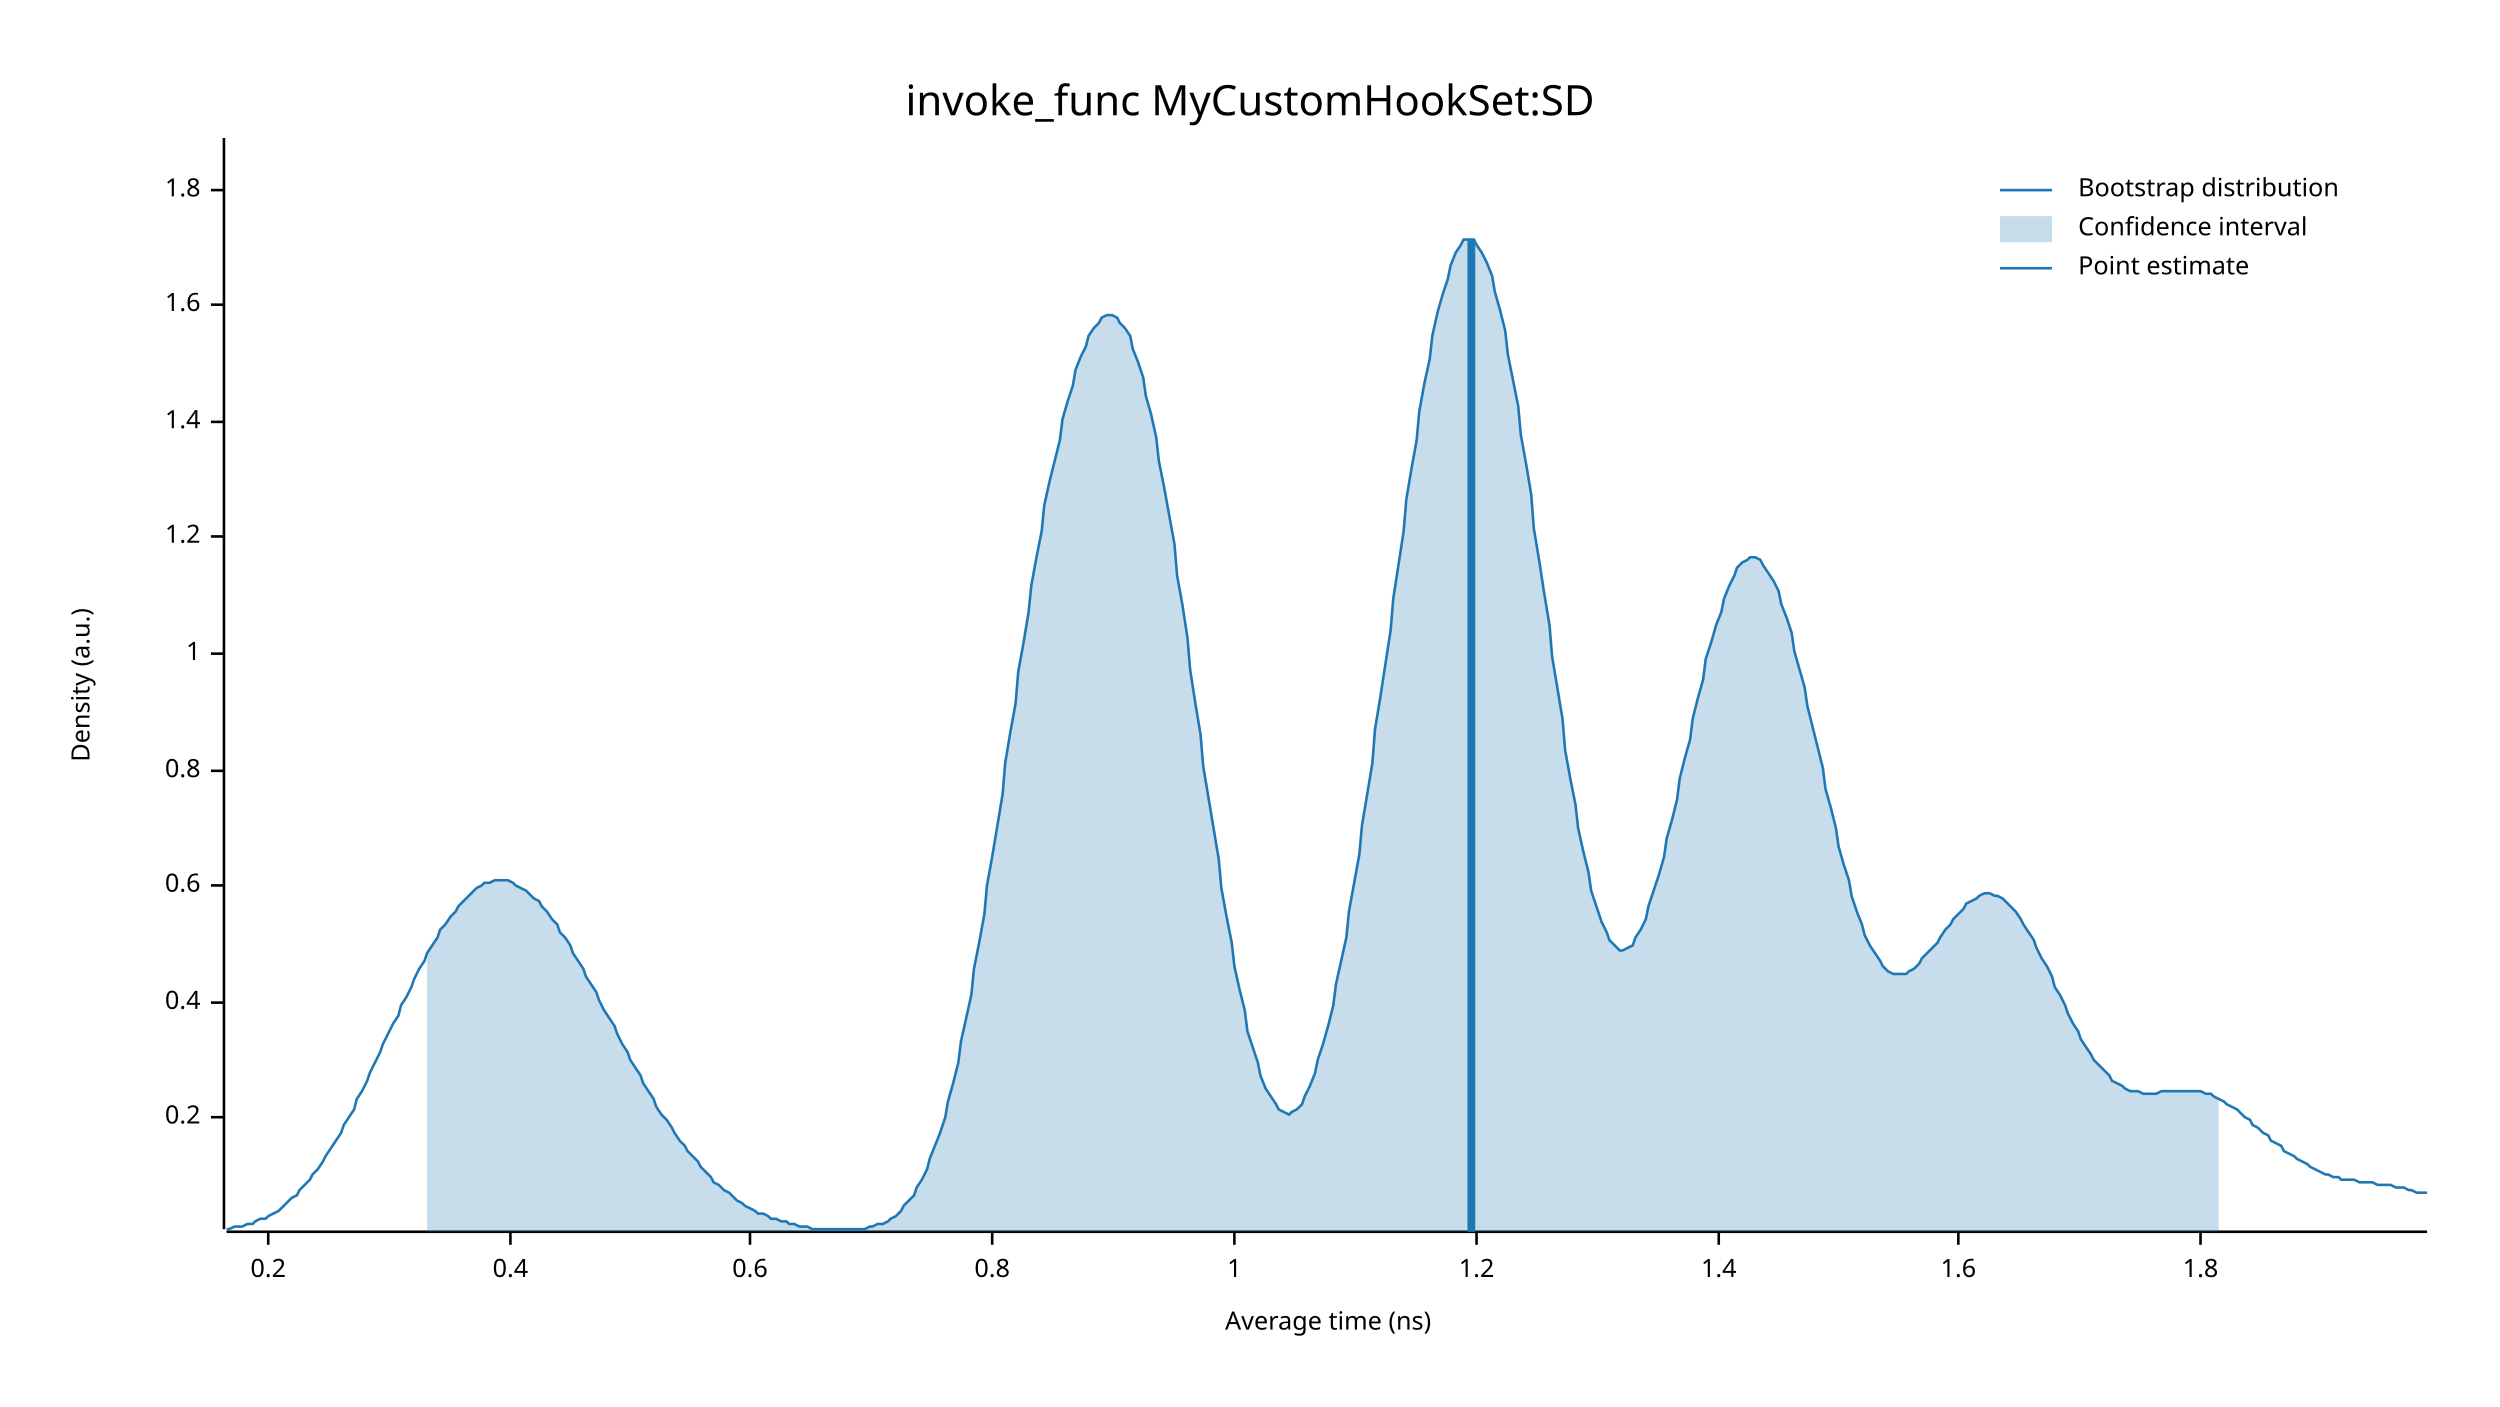
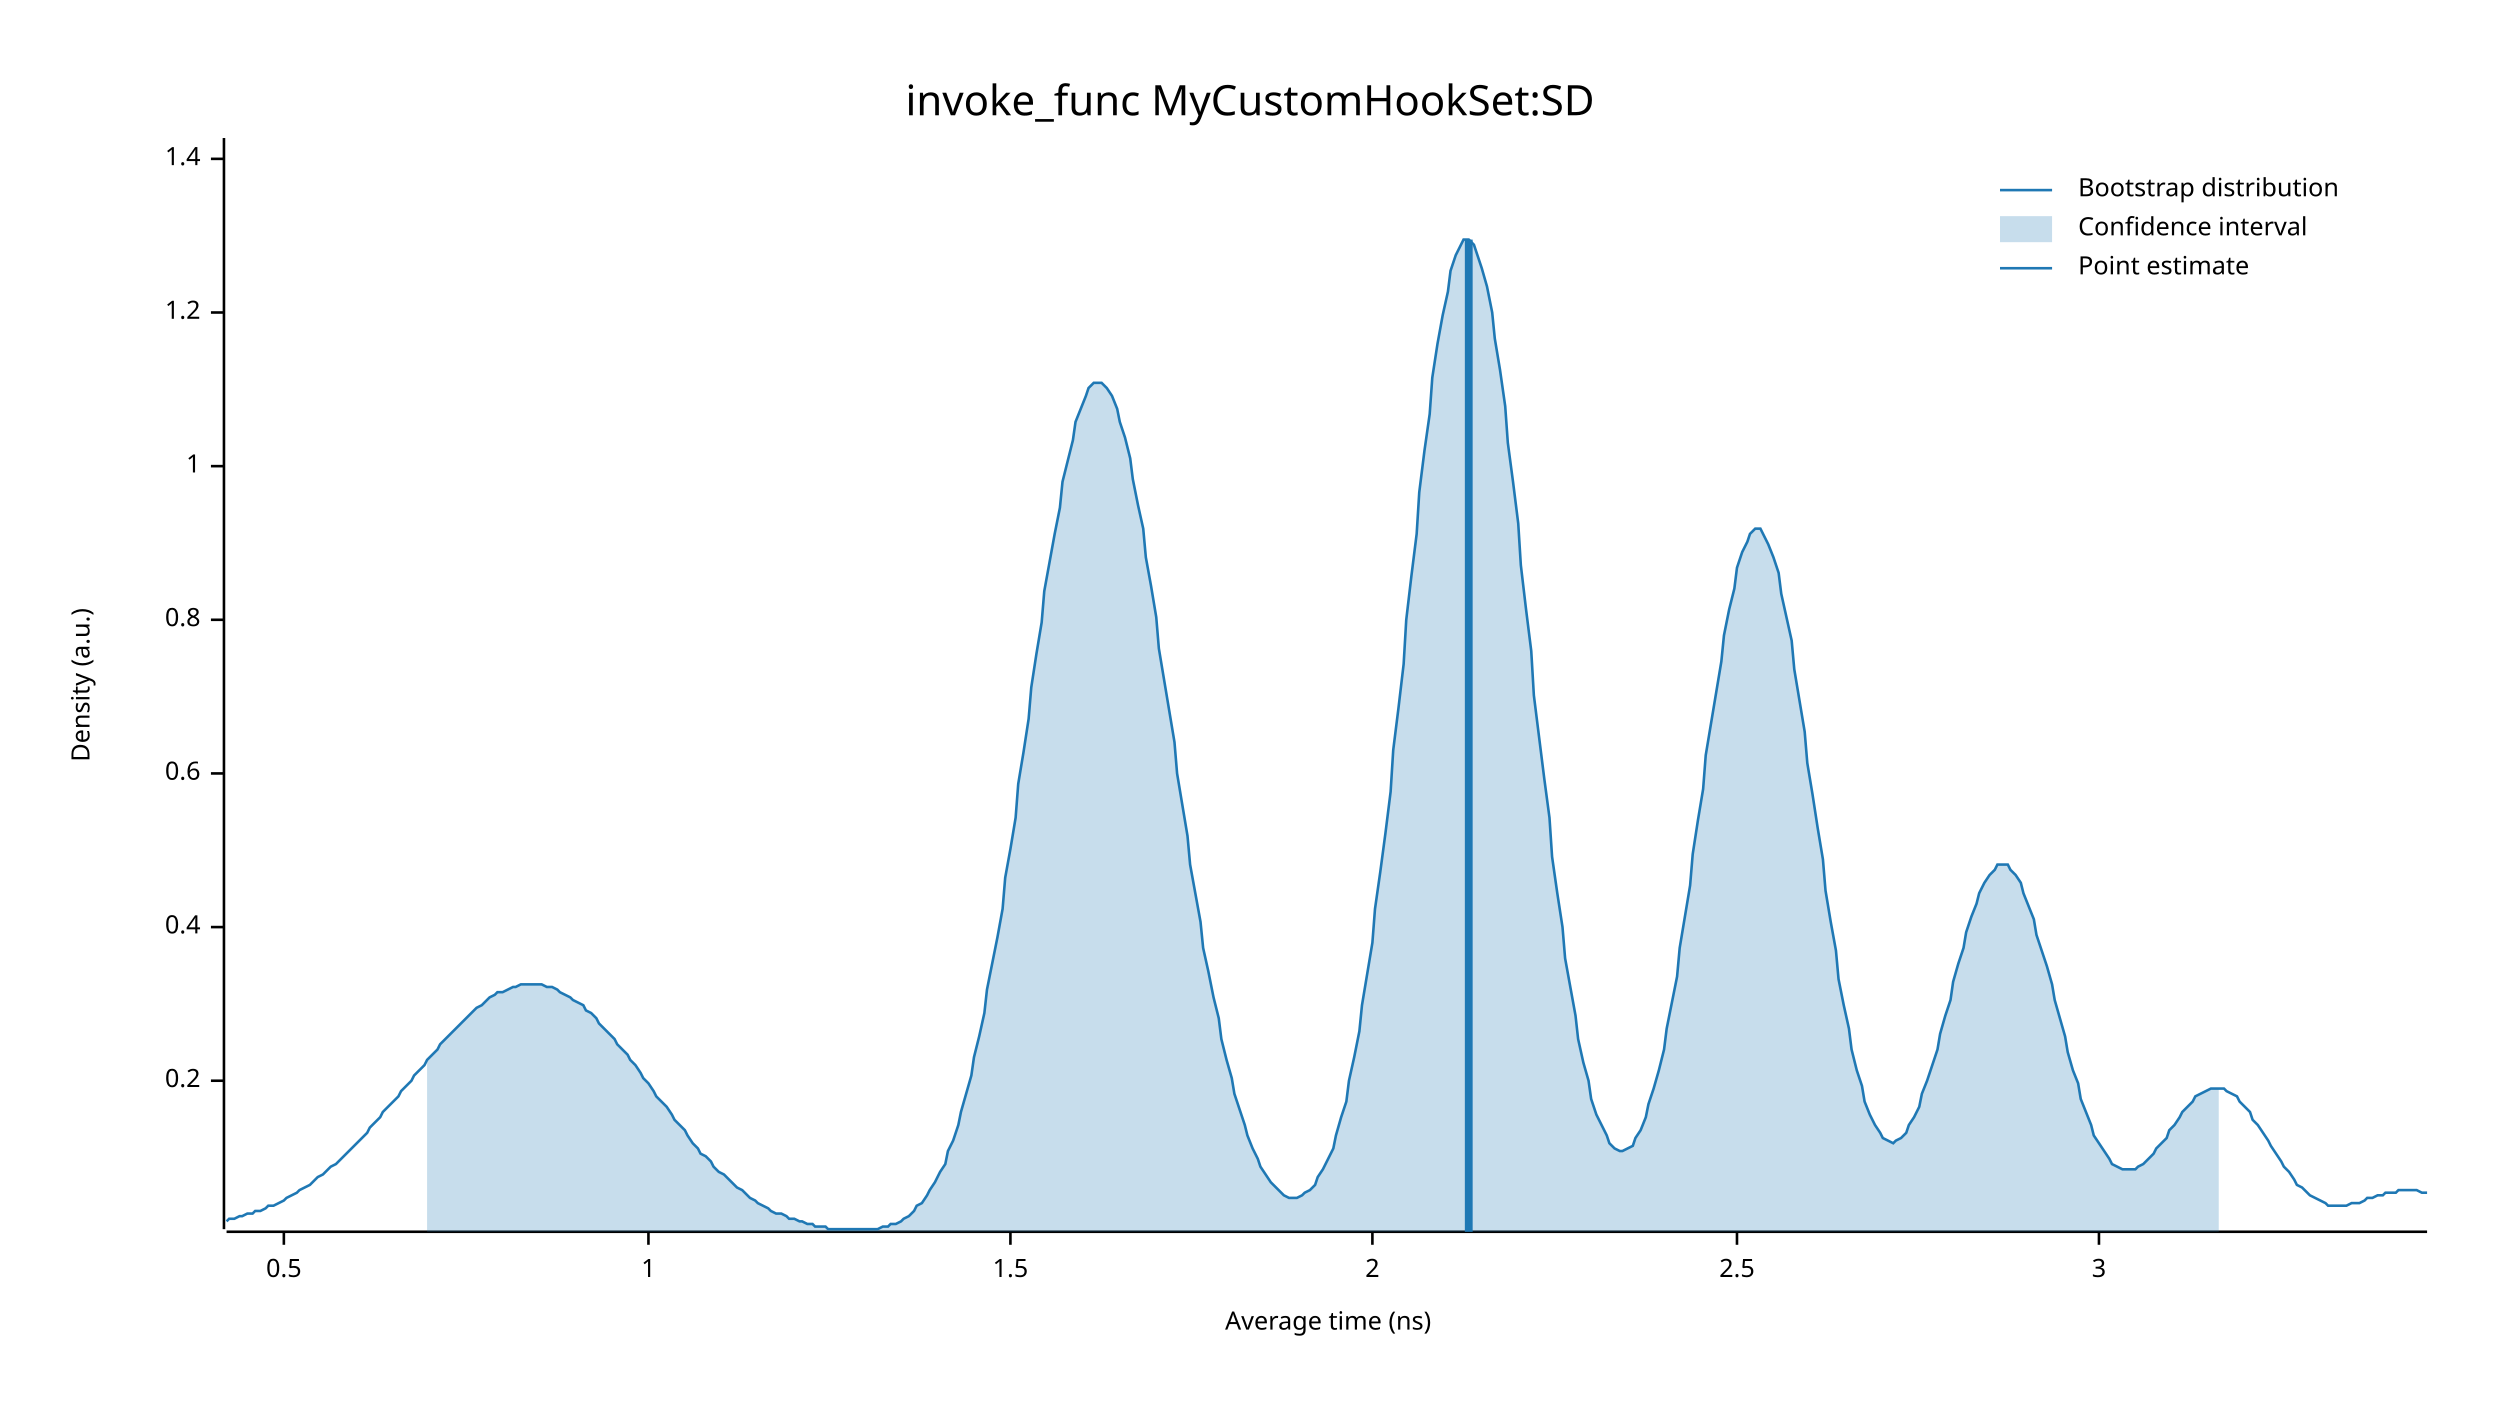
<svg xmlns="http://www.w3.org/2000/svg" width="960" height="540" viewBox="0 0 960 540">
  <text x="480" y="32" dy="0.76em" text-anchor="middle" font-family="sans-serif" font-size="16.129" opacity="1" fill="#000000">
invoke_func MyCustomHookSet:SD
</text>
  <text x="27" y="263" dy="0.76em" text-anchor="middle" font-family="sans-serif" font-size="9.677" opacity="1" fill="#000000" transform="rotate(270, 27, 263)">
Density (a.u.)
</text>
  <text x="510" y="513" dy="-0.5ex" text-anchor="middle" font-family="sans-serif" font-size="9.677" opacity="1" fill="#000000">
Average time (ns)
</text>
  <polyline fill="none" opacity="1" stroke="#000000" stroke-width="1" points="86,53 86,472 " />
-   <text x="77" y="429" dy="0.5ex" text-anchor="end" font-family="sans-serif" font-size="9.677" opacity="1" fill="#000000">
+   <text x="77" y="415" dy="0.5ex" text-anchor="end" font-family="sans-serif" font-size="9.677" opacity="1" fill="#000000">
0.2
</text>
-   <polyline fill="none" opacity="1" stroke="#000000" stroke-width="1" points="81,429 86,429 " />
-   <text x="77" y="385" dy="0.5ex" text-anchor="end" font-family="sans-serif" font-size="9.677" opacity="1" fill="#000000">
+   <polyline fill="none" opacity="1" stroke="#000000" stroke-width="1" points="81,415 86,415 " />
+   <text x="77" y="356" dy="0.5ex" text-anchor="end" font-family="sans-serif" font-size="9.677" opacity="1" fill="#000000">
0.4
</text>
-   <polyline fill="none" opacity="1" stroke="#000000" stroke-width="1" points="81,385 86,385 " />
-   <text x="77" y="340" dy="0.5ex" text-anchor="end" font-family="sans-serif" font-size="9.677" opacity="1" fill="#000000">
+   <polyline fill="none" opacity="1" stroke="#000000" stroke-width="1" points="81,356 86,356 " />
+   <text x="77" y="297" dy="0.5ex" text-anchor="end" font-family="sans-serif" font-size="9.677" opacity="1" fill="#000000">
0.6
</text>
-   <polyline fill="none" opacity="1" stroke="#000000" stroke-width="1" points="81,340 86,340 " />
-   <text x="77" y="296" dy="0.5ex" text-anchor="end" font-family="sans-serif" font-size="9.677" opacity="1" fill="#000000">
+   <polyline fill="none" opacity="1" stroke="#000000" stroke-width="1" points="81,297 86,297 " />
+   <text x="77" y="238" dy="0.5ex" text-anchor="end" font-family="sans-serif" font-size="9.677" opacity="1" fill="#000000">
0.8
</text>
-   <polyline fill="none" opacity="1" stroke="#000000" stroke-width="1" points="81,296 86,296 " />
-   <text x="77" y="251" dy="0.5ex" text-anchor="end" font-family="sans-serif" font-size="9.677" opacity="1" fill="#000000">
+   <polyline fill="none" opacity="1" stroke="#000000" stroke-width="1" points="81,238 86,238 " />
+   <text x="77" y="179" dy="0.5ex" text-anchor="end" font-family="sans-serif" font-size="9.677" opacity="1" fill="#000000">
1
</text>
-   <polyline fill="none" opacity="1" stroke="#000000" stroke-width="1" points="81,251 86,251 " />
-   <text x="77" y="206" dy="0.5ex" text-anchor="end" font-family="sans-serif" font-size="9.677" opacity="1" fill="#000000">
+   <polyline fill="none" opacity="1" stroke="#000000" stroke-width="1" points="81,179 86,179 " />
+   <text x="77" y="120" dy="0.5ex" text-anchor="end" font-family="sans-serif" font-size="9.677" opacity="1" fill="#000000">
1.2
</text>
-   <polyline fill="none" opacity="1" stroke="#000000" stroke-width="1" points="81,206 86,206 " />
-   <text x="77" y="162" dy="0.5ex" text-anchor="end" font-family="sans-serif" font-size="9.677" opacity="1" fill="#000000">
+   <polyline fill="none" opacity="1" stroke="#000000" stroke-width="1" points="81,120 86,120 " />
+   <text x="77" y="61" dy="0.5ex" text-anchor="end" font-family="sans-serif" font-size="9.677" opacity="1" fill="#000000">
1.4
</text>
-   <polyline fill="none" opacity="1" stroke="#000000" stroke-width="1" points="81,162 86,162 " />
-   <text x="77" y="117" dy="0.5ex" text-anchor="end" font-family="sans-serif" font-size="9.677" opacity="1" fill="#000000">
- 1.6
+   <polyline fill="none" opacity="1" stroke="#000000" stroke-width="1" points="81,61 86,61 " />
+   <polyline fill="none" opacity="1" stroke="#000000" stroke-width="1" points="87,473 932,473 " />
+   <text x="109" y="483" dy="0.76em" text-anchor="middle" font-family="sans-serif" font-size="9.677" opacity="1" fill="#000000">
+ 0.5
</text>
-   <polyline fill="none" opacity="1" stroke="#000000" stroke-width="1" points="81,117 86,117 " />
-   <text x="77" y="73" dy="0.5ex" text-anchor="end" font-family="sans-serif" font-size="9.677" opacity="1" fill="#000000">
- 1.8
- </text>
-   <polyline fill="none" opacity="1" stroke="#000000" stroke-width="1" points="81,73 86,73 " />
-   <polyline fill="none" opacity="1" stroke="#000000" stroke-width="1" points="87,473 932,473 " />
-   <text x="103" y="483" dy="0.76em" text-anchor="middle" font-family="sans-serif" font-size="9.677" opacity="1" fill="#000000">
- 0.2
- </text>
-   <polyline fill="none" opacity="1" stroke="#000000" stroke-width="1" points="103,473 103,478 " />
-   <text x="196" y="483" dy="0.76em" text-anchor="middle" font-family="sans-serif" font-size="9.677" opacity="1" fill="#000000">
- 0.4
- </text>
-   <polyline fill="none" opacity="1" stroke="#000000" stroke-width="1" points="196,473 196,478 " />
-   <text x="288" y="483" dy="0.76em" text-anchor="middle" font-family="sans-serif" font-size="9.677" opacity="1" fill="#000000">
- 0.6
- </text>
-   <polyline fill="none" opacity="1" stroke="#000000" stroke-width="1" points="288,473 288,478 " />
-   <text x="381" y="483" dy="0.76em" text-anchor="middle" font-family="sans-serif" font-size="9.677" opacity="1" fill="#000000">
- 0.8
- </text>
-   <polyline fill="none" opacity="1" stroke="#000000" stroke-width="1" points="381,473 381,478 " />
-   <text x="474" y="483" dy="0.76em" text-anchor="middle" font-family="sans-serif" font-size="9.677" opacity="1" fill="#000000">
+   <polyline fill="none" opacity="1" stroke="#000000" stroke-width="1" points="109,473 109,478 " />
+   <text x="249" y="483" dy="0.76em" text-anchor="middle" font-family="sans-serif" font-size="9.677" opacity="1" fill="#000000">
1
</text>
-   <polyline fill="none" opacity="1" stroke="#000000" stroke-width="1" points="474,473 474,478 " />
-   <text x="567" y="483" dy="0.76em" text-anchor="middle" font-family="sans-serif" font-size="9.677" opacity="1" fill="#000000">
- 1.2
+   <polyline fill="none" opacity="1" stroke="#000000" stroke-width="1" points="249,473 249,478 " />
+   <text x="388" y="483" dy="0.76em" text-anchor="middle" font-family="sans-serif" font-size="9.677" opacity="1" fill="#000000">
+ 1.5
</text>
-   <polyline fill="none" opacity="1" stroke="#000000" stroke-width="1" points="567,473 567,478 " />
-   <text x="660" y="483" dy="0.76em" text-anchor="middle" font-family="sans-serif" font-size="9.677" opacity="1" fill="#000000">
- 1.4
+   <polyline fill="none" opacity="1" stroke="#000000" stroke-width="1" points="388,473 388,478 " />
+   <text x="527" y="483" dy="0.76em" text-anchor="middle" font-family="sans-serif" font-size="9.677" opacity="1" fill="#000000">
+ 2
</text>
-   <polyline fill="none" opacity="1" stroke="#000000" stroke-width="1" points="660,473 660,478 " />
-   <text x="752" y="483" dy="0.76em" text-anchor="middle" font-family="sans-serif" font-size="9.677" opacity="1" fill="#000000">
- 1.6
+   <polyline fill="none" opacity="1" stroke="#000000" stroke-width="1" points="527,473 527,478 " />
+   <text x="667" y="483" dy="0.76em" text-anchor="middle" font-family="sans-serif" font-size="9.677" opacity="1" fill="#000000">
+ 2.5
</text>
-   <polyline fill="none" opacity="1" stroke="#000000" stroke-width="1" points="752,473 752,478 " />
-   <text x="845" y="483" dy="0.76em" text-anchor="middle" font-family="sans-serif" font-size="9.677" opacity="1" fill="#000000">
- 1.8
+   <polyline fill="none" opacity="1" stroke="#000000" stroke-width="1" points="667,473 667,478 " />
+   <text x="806" y="483" dy="0.76em" text-anchor="middle" font-family="sans-serif" font-size="9.677" opacity="1" fill="#000000">
+ 3
</text>
-   <polyline fill="none" opacity="1" stroke="#000000" stroke-width="1" points="845,473 845,478 " />
-   <polyline fill="none" opacity="1" stroke="#1F78B4" stroke-width="1" points="87,472 88,472 90,471 92,471 93,471 95,470 97,470 98,469 100,468 102,468 103,467 105,466 107,465 109,463 110,462 112,460 114,459 115,457 117,455 119,453 120,451 122,449 124,446 125,444 127,441 129,438 131,435 132,432 134,429 136,426 137,422 139,419 141,415 142,412 144,408 146,404 147,401 149,397 151,393 153,390 154,386 156,383 158,379 159,376 161,372 163,369 164,366 166,363 168,360 169,357 171,355 173,352 175,350 176,348 178,346 180,344 181,343 183,341 185,340 186,339 188,339 190,338 191,338 193,338 195,338 197,339 198,340 200,341 202,342 203,343 205,345 207,346 208,348 210,350 212,353 214,355 215,358 217,360 219,363 220,366 222,369 224,372 225,375 227,378 229,381 230,384 232,388 234,391 236,394 237,397 239,401 241,404 242,407 244,410 246,413 247,416 249,419 251,422 252,425 254,428 256,430 258,433 259,435 261,438 263,440 264,442 266,444 268,446 269,448 271,450 273,452 274,454 276,455 278,457 280,458 281,459 283,461 285,462 286,463 288,464 290,465 291,466 293,466 295,467 296,468 298,468 300,469 302,469 303,470 305,470 307,471 308,471 310,471 312,472 313,472 315,472 317,472 318,472 320,472 322,472 324,472 325,472 327,472 329,472 330,472 332,472 334,471 335,471 337,470 339,470 341,469 342,468 344,467 346,465 347,463 349,461 351,459 352,456 354,453 356,449 357,445 359,440 361,435 363,429 364,423 366,416 368,408 369,400 371,391 373,382 374,372 376,362 378,351 379,340 381,329 383,317 385,305 386,293 388,281 390,270 391,258 393,247 395,235 396,225 398,214 400,204 401,194 403,185 405,177 407,169 408,161 410,154 412,148 413,142 415,137 417,133 418,129 420,126 422,124 423,122 425,121 427,121 429,122 430,124 432,126 434,129 435,134 437,139 439,145 440,152 442,159 444,168 445,177 447,187 449,198 451,209 452,221 454,232 456,245 457,257 459,270 461,282 462,294 464,306 466,318 468,330 469,341 471,352 473,362 474,371 476,380 478,388 479,396 481,402 483,408 484,413 486,418 488,421 490,424 491,426 493,427 495,428 496,427 498,426 500,424 501,421 503,417 505,412 506,407 508,401 510,394 512,386 513,378 515,369 517,360 518,350 520,339 522,328 523,317 525,305 527,293 528,280 530,268 532,255 534,242 535,230 537,217 539,204 540,192 542,180 544,169 545,158 547,147 549,138 550,129 552,120 554,113 556,107 557,102 559,97 561,94 562,92 564,92 566,92 567,94 569,97 571,101 573,106 574,112 576,119 578,127 579,136 581,146 583,156 584,167 586,178 588,190 589,203 591,215 593,228 595,240 596,252 598,264 600,276 601,288 603,299 605,309 606,318 608,327 610,335 611,342 613,348 615,354 617,358 618,361 620,363 622,365 623,365 625,364 627,363 628,360 630,357 632,353 633,348 635,342 637,336 639,329 640,322 642,315 644,307 645,299 647,291 649,284 650,276 652,268 654,261 655,253 657,247 659,240 661,235 662,230 664,225 666,221 667,218 669,216 671,215 672,214 674,214 676,215 677,217 679,220 681,223 683,227 684,232 686,237 688,243 689,250 691,257 693,264 694,271 696,279 698,287 700,295 701,303 703,310 705,318 706,325 708,332 710,338 711,344 713,350 715,355 716,359 718,363 720,366 722,369 723,371 725,373 727,374 728,374 730,374 732,374 733,373 735,372 737,370 738,368 740,366 742,364 744,362 745,360 747,357 749,355 750,353 752,351 754,349 755,347 757,346 759,345 760,344 762,343 764,343 766,344 767,344 769,345 771,347 772,348 774,350 776,353 777,355 779,358 781,361 782,364 784,368 786,371 788,375 789,379 791,382 793,386 794,389 796,393 798,396 799,399 801,402 803,405 804,407 806,409 808,411 810,413 811,415 813,416 815,417 816,418 818,419 820,419 821,419 823,420 825,420 827,420 828,420 830,419 832,419 833,419 835,419 837,419 838,419 840,419 842,419 843,419 845,419 847,420 849,420 850,421 852,422 854,423 855,424 857,425 859,426 860,427 862,429 864,430 865,432 867,433 869,435 871,436 872,438 874,439 876,440 877,442 879,443 881,444 882,445 884,446 886,447 887,448 889,449 891,450 893,451 894,451 896,452 898,452 899,453 901,453 903,453 904,453 906,454 908,454 909,454 911,454 913,455 915,455 916,455 918,455 920,456 921,456 923,456 925,457 926,457 928,458 930,458 932,458 " />
-   <polygon opacity="0.25" fill="#1F78B4" points="164,366 166,363 168,360 169,357 171,355 173,352 175,350 176,348 178,346 180,344 181,343 183,341 185,340 186,339 188,339 190,338 191,338 193,338 195,338 197,339 198,340 200,341 202,342 203,343 205,345 207,346 208,348 210,350 212,353 214,355 215,358 217,360 219,363 220,366 222,369 224,372 225,375 227,378 229,381 230,384 232,388 234,391 236,394 237,397 239,401 241,404 242,407 244,410 246,413 247,416 249,419 251,422 252,425 254,428 256,430 258,433 259,435 261,438 263,440 264,442 266,444 268,446 269,448 271,450 273,452 274,454 276,455 278,457 280,458 281,459 283,461 285,462 286,463 288,464 290,465 291,466 293,466 295,467 296,468 298,468 300,469 302,469 303,470 305,470 307,471 308,471 310,471 312,472 313,472 315,472 317,472 318,472 320,472 322,472 324,472 325,472 327,472 329,472 330,472 332,472 334,471 335,471 337,470 339,470 341,469 342,468 344,467 346,465 347,463 349,461 351,459 352,456 354,453 356,449 357,445 359,440 361,435 363,429 364,423 366,416 368,408 369,400 371,391 373,382 374,372 376,362 378,351 379,340 381,329 383,317 385,305 386,293 388,281 390,270 391,258 393,247 395,235 396,225 398,214 400,204 401,194 403,185 405,177 407,169 408,161 410,154 412,148 413,142 415,137 417,133 418,129 420,126 422,124 423,122 425,121 427,121 429,122 430,124 432,126 434,129 435,134 437,139 439,145 440,152 442,159 444,168 445,177 447,187 449,198 451,209 452,221 454,232 456,245 457,257 459,270 461,282 462,294 464,306 466,318 468,330 469,341 471,352 473,362 474,371 476,380 478,388 479,396 481,402 483,408 484,413 486,418 488,421 490,424 491,426 493,427 495,428 496,427 498,426 500,424 501,421 503,417 505,412 506,407 508,401 510,394 512,386 513,378 515,369 517,360 518,350 520,339 522,328 523,317 525,305 527,293 528,280 530,268 532,255 534,242 535,230 537,217 539,204 540,192 542,180 544,169 545,158 547,147 549,138 550,129 552,120 554,113 556,107 557,102 559,97 561,94 562,92 564,92 566,92 567,94 569,97 571,101 573,106 574,112 576,119 578,127 579,136 581,146 583,156 584,167 586,178 588,190 589,203 591,215 593,228 595,240 596,252 598,264 600,276 601,288 603,299 605,309 606,318 608,327 610,335 611,342 613,348 615,354 617,358 618,361 620,363 622,365 623,365 625,364 627,363 628,360 630,357 632,353 633,348 635,342 637,336 639,329 640,322 642,315 644,307 645,299 647,291 649,284 650,276 652,268 654,261 655,253 657,247 659,240 661,235 662,230 664,225 666,221 667,218 669,216 671,215 672,214 674,214 676,215 677,217 679,220 681,223 683,227 684,232 686,237 688,243 689,250 691,257 693,264 694,271 696,279 698,287 700,295 701,303 703,310 705,318 706,325 708,332 710,338 711,344 713,350 715,355 716,359 718,363 720,366 722,369 723,371 725,373 727,374 728,374 730,374 732,374 733,373 735,372 737,370 738,368 740,366 742,364 744,362 745,360 747,357 749,355 750,353 752,351 754,349 755,347 757,346 759,345 760,344 762,343 764,343 766,344 767,344 769,345 771,347 772,348 774,350 776,353 777,355 779,358 781,361 782,364 784,368 786,371 788,375 789,379 791,382 793,386 794,389 796,393 798,396 799,399 801,402 803,405 804,407 806,409 808,411 810,413 811,415 813,416 815,417 816,418 818,419 820,419 821,419 823,420 825,420 827,420 828,420 830,419 832,419 833,419 835,419 837,419 838,419 840,419 842,419 843,419 845,419 847,420 849,420 850,421 852,422 852,473 164,473 " />
-   <polyline fill="none" opacity="1" stroke="#1F78B4" stroke-width="3" points="565,473 565,92 " />
+   <polyline fill="none" opacity="1" stroke="#000000" stroke-width="1" points="806,473 806,478 " />
+   <polyline fill="none" opacity="1" stroke="#1F78B4" stroke-width="1" points="87,469 88,468 90,468 92,467 93,467 95,466 97,466 98,465 100,465 102,464 103,463 105,463 107,462 109,461 110,460 112,459 114,458 115,457 117,456 119,455 120,454 122,452 124,451 125,450 127,448 129,447 131,445 132,444 134,442 136,440 137,439 139,437 141,435 142,433 144,431 146,429 147,427 149,425 151,423 153,421 154,419 156,417 158,415 159,413 161,411 163,409 164,407 166,405 168,403 169,401 171,399 173,397 175,395 176,394 178,392 180,390 181,389 183,387 185,386 186,385 188,383 190,382 191,381 193,381 195,380 197,379 198,379 200,378 202,378 203,378 205,378 207,378 208,378 210,379 212,379 214,380 215,381 217,382 219,383 220,384 222,385 224,386 225,388 227,389 229,391 230,393 232,395 234,397 236,399 237,401 239,403 241,405 242,407 244,409 246,412 247,414 249,416 251,419 252,421 254,423 256,425 258,428 259,430 261,432 263,434 264,436 266,439 268,441 269,443 271,444 273,446 274,448 276,450 278,451 280,453 281,454 283,456 285,457 286,458 288,460 290,461 291,462 293,463 295,464 296,465 298,466 300,466 302,467 303,468 305,468 307,469 308,469 310,470 312,470 313,471 315,471 317,471 318,472 320,472 322,472 324,472 325,472 327,472 329,472 330,472 332,472 334,472 335,472 337,472 339,471 341,471 342,470 344,470 346,469 347,468 349,467 351,465 352,463 354,462 356,459 357,457 359,454 361,450 363,447 364,442 366,438 368,432 369,427 371,420 373,413 374,406 376,398 378,389 379,380 381,370 383,360 385,349 386,337 388,326 390,314 391,301 393,289 395,276 396,264 398,251 400,239 401,227 403,216 405,205 407,195 408,185 410,177 412,169 413,162 415,157 417,152 418,149 420,147 422,147 423,147 425,149 427,152 429,157 430,162 432,168 434,176 435,184 437,194 439,203 440,214 442,225 444,237 445,249 447,261 449,273 451,285 452,297 454,309 456,321 457,332 459,343 461,354 462,364 464,373 466,383 468,391 469,399 471,407 473,414 474,420 476,426 478,432 479,436 481,441 483,445 484,448 486,451 488,454 490,456 491,457 493,459 495,460 496,460 498,460 500,459 501,458 503,457 505,455 506,452 508,449 510,445 512,441 513,436 515,429 517,423 518,415 520,406 522,396 523,386 525,374 527,362 528,349 530,335 532,320 534,304 535,288 537,272 539,255 540,238 542,221 544,205 545,189 547,173 549,159 550,145 552,132 554,121 556,112 557,104 559,98 561,94 562,92 564,92 566,94 567,97 569,103 571,110 573,120 574,130 576,142 578,156 579,170 581,185 583,201 584,217 586,234 588,250 589,267 591,283 593,299 595,314 596,329 598,343 600,356 601,368 603,379 605,390 606,399 608,408 610,415 611,422 613,428 615,432 617,436 618,439 620,441 622,442 623,442 625,441 627,440 628,437 630,434 632,429 633,424 635,418 637,411 639,403 640,395 642,385 644,375 645,364 647,352 649,340 650,328 652,315 654,303 655,290 657,278 659,266 661,254 662,244 664,234 666,226 667,218 669,212 671,208 672,205 674,203 676,203 677,205 679,209 681,214 683,220 684,228 686,237 688,246 689,257 691,269 693,281 694,293 696,305 698,318 700,330 701,342 703,354 705,365 706,376 708,386 710,395 711,403 713,411 715,417 716,423 718,428 720,432 722,435 723,437 725,438 727,439 728,438 730,437 732,435 733,432 735,429 737,425 738,420 740,415 742,409 744,403 745,397 747,390 749,384 750,377 752,370 754,364 755,358 757,352 759,347 760,343 762,339 764,336 766,334 767,332 769,332 771,332 772,334 774,336 776,339 777,343 779,348 781,353 782,359 784,365 786,371 788,378 789,384 791,391 793,398 794,404 796,411 798,416 799,422 801,427 803,432 804,436 806,439 808,442 810,445 811,447 813,448 815,449 816,449 818,449 820,449 821,448 823,447 825,445 827,443 828,441 830,439 832,437 833,434 835,432 837,429 838,427 840,425 842,423 843,421 845,420 847,419 849,418 850,418 852,418 854,418 855,419 857,420 859,421 860,423 862,425 864,427 865,430 867,432 869,435 871,438 872,440 874,443 876,446 877,448 879,450 881,453 882,455 884,456 886,458 887,459 889,460 891,461 893,462 894,463 896,463 898,463 899,463 901,463 903,462 904,462 906,462 908,461 909,460 911,460 913,459 915,459 916,458 918,458 920,458 921,457 923,457 925,457 926,457 928,457 930,458 932,458 " />
+   <polygon opacity="0.25" fill="#1F78B4" points="164,407 166,405 168,403 169,401 171,399 173,397 175,395 176,394 178,392 180,390 181,389 183,387 185,386 186,385 188,383 190,382 191,381 193,381 195,380 197,379 198,379 200,378 202,378 203,378 205,378 207,378 208,378 210,379 212,379 214,380 215,381 217,382 219,383 220,384 222,385 224,386 225,388 227,389 229,391 230,393 232,395 234,397 236,399 237,401 239,403 241,405 242,407 244,409 246,412 247,414 249,416 251,419 252,421 254,423 256,425 258,428 259,430 261,432 263,434 264,436 266,439 268,441 269,443 271,444 273,446 274,448 276,450 278,451 280,453 281,454 283,456 285,457 286,458 288,460 290,461 291,462 293,463 295,464 296,465 298,466 300,466 302,467 303,468 305,468 307,469 308,469 310,470 312,470 313,471 315,471 317,471 318,472 320,472 322,472 324,472 325,472 327,472 329,472 330,472 332,472 334,472 335,472 337,472 339,471 341,471 342,470 344,470 346,469 347,468 349,467 351,465 352,463 354,462 356,459 357,457 359,454 361,450 363,447 364,442 366,438 368,432 369,427 371,420 373,413 374,406 376,398 378,389 379,380 381,370 383,360 385,349 386,337 388,326 390,314 391,301 393,289 395,276 396,264 398,251 400,239 401,227 403,216 405,205 407,195 408,185 410,177 412,169 413,162 415,157 417,152 418,149 420,147 422,147 423,147 425,149 427,152 429,157 430,162 432,168 434,176 435,184 437,194 439,203 440,214 442,225 444,237 445,249 447,261 449,273 451,285 452,297 454,309 456,321 457,332 459,343 461,354 462,364 464,373 466,383 468,391 469,399 471,407 473,414 474,420 476,426 478,432 479,436 481,441 483,445 484,448 486,451 488,454 490,456 491,457 493,459 495,460 496,460 498,460 500,459 501,458 503,457 505,455 506,452 508,449 510,445 512,441 513,436 515,429 517,423 518,415 520,406 522,396 523,386 525,374 527,362 528,349 530,335 532,320 534,304 535,288 537,272 539,255 540,238 542,221 544,205 545,189 547,173 549,159 550,145 552,132 554,121 556,112 557,104 559,98 561,94 562,92 564,92 566,94 567,97 569,103 571,110 573,120 574,130 576,142 578,156 579,170 581,185 583,201 584,217 586,234 588,250 589,267 591,283 593,299 595,314 596,329 598,343 600,356 601,368 603,379 605,390 606,399 608,408 610,415 611,422 613,428 615,432 617,436 618,439 620,441 622,442 623,442 625,441 627,440 628,437 630,434 632,429 633,424 635,418 637,411 639,403 640,395 642,385 644,375 645,364 647,352 649,340 650,328 652,315 654,303 655,290 657,278 659,266 661,254 662,244 664,234 666,226 667,218 669,212 671,208 672,205 674,203 676,203 677,205 679,209 681,214 683,220 684,228 686,237 688,246 689,257 691,269 693,281 694,293 696,305 698,318 700,330 701,342 703,354 705,365 706,376 708,386 710,395 711,403 713,411 715,417 716,423 718,428 720,432 722,435 723,437 725,438 727,439 728,438 730,437 732,435 733,432 735,429 737,425 738,420 740,415 742,409 744,403 745,397 747,390 749,384 750,377 752,370 754,364 755,358 757,352 759,347 760,343 762,339 764,336 766,334 767,332 769,332 771,332 772,334 774,336 776,339 777,343 779,348 781,353 782,359 784,365 786,371 788,378 789,384 791,391 793,398 794,404 796,411 798,416 799,422 801,427 803,432 804,436 806,439 808,442 810,445 811,447 813,448 815,449 816,449 818,449 820,449 821,448 823,447 825,445 827,443 828,441 830,439 832,437 833,434 835,432 837,429 838,427 840,425 842,423 843,421 845,420 847,419 849,418 850,418 852,418 852,473 164,473 " />
+   <polyline fill="none" opacity="1" stroke="#1F78B4" stroke-width="3" points="564,473 564,92 " />
  <text x="798" y="68" dy="0.76em" text-anchor="start" font-family="sans-serif" font-size="9.677" opacity="1" fill="#000000">
Bootstrap distribution
</text>
  <text x="798" y="83" dy="0.76em" text-anchor="start" font-family="sans-serif" font-size="9.677" opacity="1" fill="#000000">
Confidence interval
</text>
  <text x="798" y="98" dy="0.76em" text-anchor="start" font-family="sans-serif" font-size="9.677" opacity="1" fill="#000000">
Point estimate
</text>
  <polyline fill="none" opacity="1" stroke="#1F78B4" stroke-width="1" points="768,73 788,73 " />
  <rect x="768" y="83" width="20" height="10" opacity="0.25" fill="#1F78B4" stroke="none" />
  <polyline fill="none" opacity="1" stroke="#1F78B4" stroke-width="1" points="768,103 788,103 " />
</svg>
